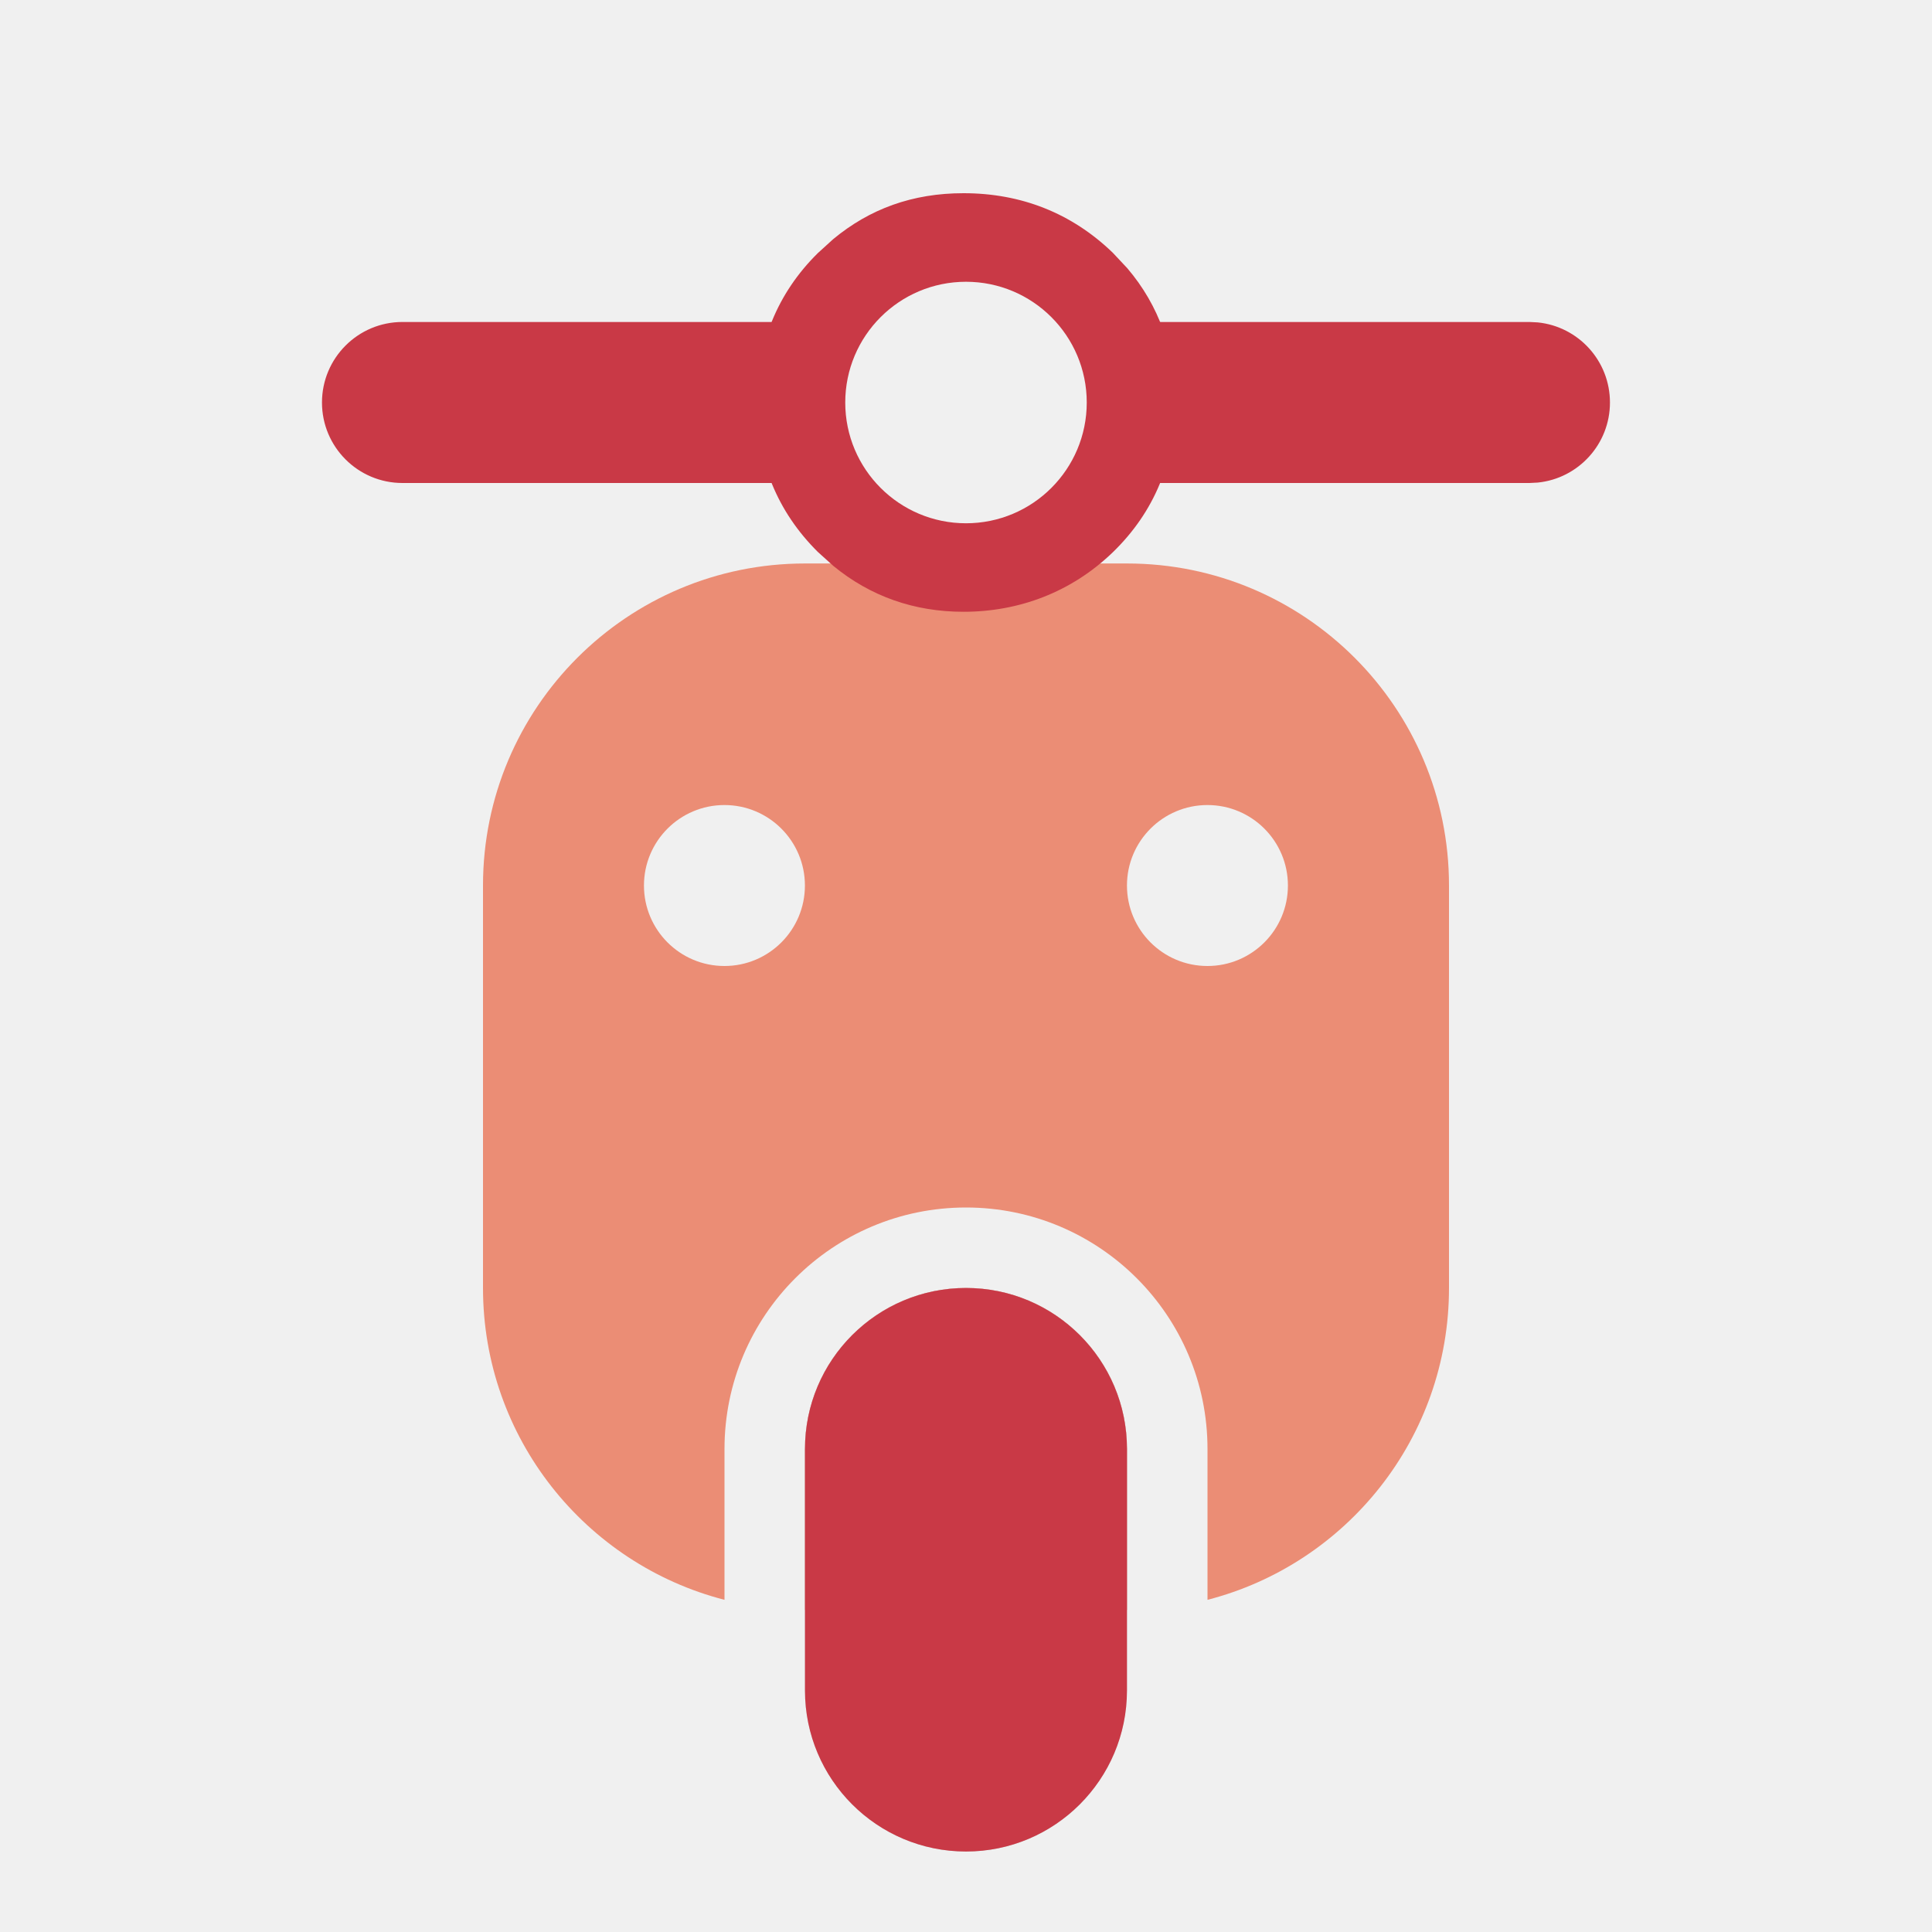
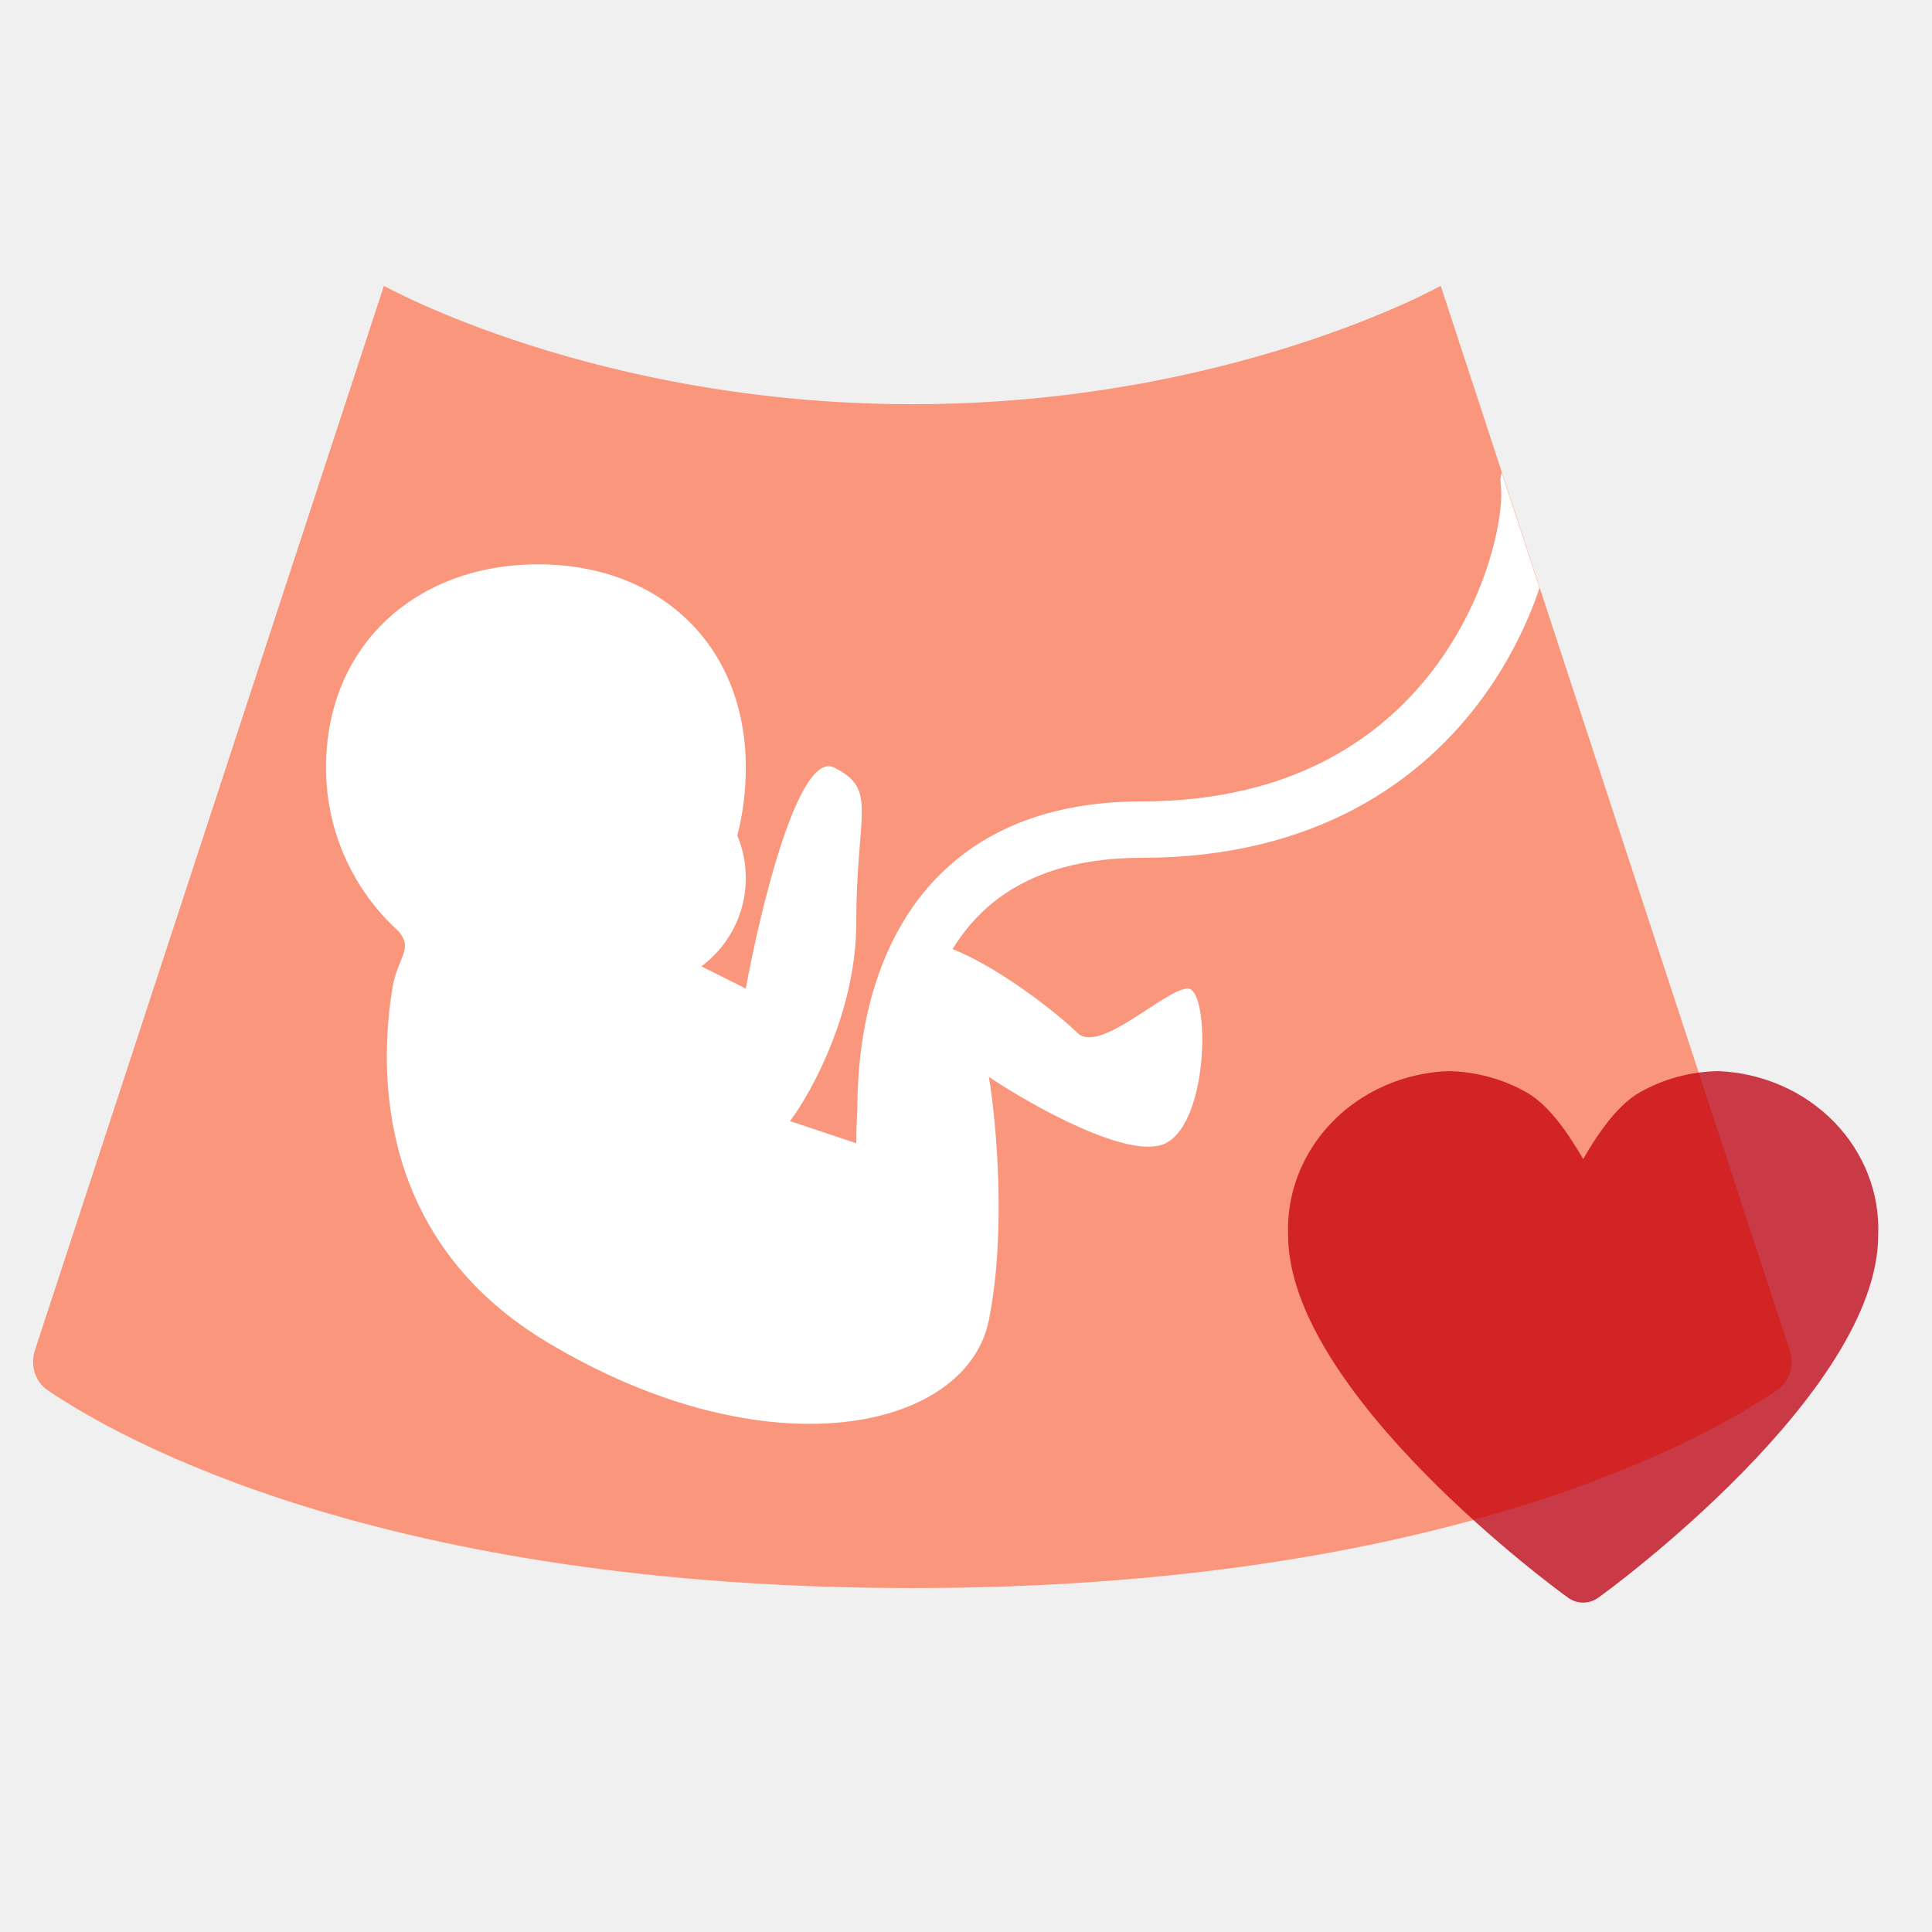
<svg xmlns="http://www.w3.org/2000/svg" width="32" height="32" viewBox="0 0 32 32" fill="none">
-   <g clip-path="url(#clip0_12657_351459)">
+   <g clip-path="url(#clip0_18356_448682)">
+     <path d="M6.359 4.734C6.359 4.734 9.86 6.695 15.111 6.695C20.362 6.695 23.863 4.734 23.863 4.734L29.642 22.36C29.724 22.61 29.647 22.881 29.429 23.029C28.234 23.84 23.883 26.303 15.111 26.303C6.339 26.303 1.988 23.84 0.793 23.029C0.575 22.881 0.498 22.61 0.58 22.36L6.359 4.734Z" fill="#FA967C" />
+     <path d="M25.5 9.741C25.309 10.301 25.015 10.919 24.588 11.514C23.561 12.942 21.78 14.208 18.909 14.208C17.764 14.208 16.98 14.515 16.437 14.957C16.171 15.175 15.953 15.433 15.777 15.72C16.594 16.042 17.584 16.847 17.843 17.106C18.209 17.472 19.307 16.374 19.673 16.374C20.039 16.374 20.039 18.569 19.307 18.936C18.722 19.228 17.111 18.326 16.379 17.837C16.501 18.57 16.672 20.4 16.379 21.864C16.013 23.693 12.719 24.425 9.06 22.229C6.468 20.674 6.215 18.144 6.498 16.374C6.582 15.85 6.853 15.732 6.606 15.429C5.865 14.759 5.4 13.791 5.4 12.713C5.4 10.692 6.892 9.347 8.913 9.347C10.934 9.347 12.353 10.692 12.353 12.713C12.353 13.106 12.304 13.485 12.212 13.839C12.302 14.056 12.353 14.294 12.353 14.544C12.353 15.142 12.065 15.67 11.621 16.004V16.008L12.353 16.374C12.597 15.032 13.232 12.421 13.818 12.714C14.549 13.08 14.183 13.447 14.183 15.276C14.183 16.74 13.451 18.081 13.085 18.569L14.183 18.936C14.183 18.759 14.19 18.548 14.201 18.319C14.205 17.716 14.275 17.069 14.454 16.445C14.461 16.421 14.469 16.398 14.476 16.374C14.488 16.336 14.499 16.299 14.511 16.263C14.755 15.512 15.171 14.785 15.848 14.233C16.584 13.634 17.588 13.274 18.909 13.274C21.46 13.274 22.967 12.169 23.83 10.969C24.267 10.36 24.544 9.721 24.7 9.175C24.841 8.684 24.875 8.305 24.864 8.109L24.858 8.036L24.852 7.942C24.854 7.902 24.861 7.864 24.872 7.827L25.5 9.741Z" fill="white" />
    <g style="mix-blend-mode:multiply">
-       <g clip-path="url(#clip1_12657_351459)">
-         <path d="M14.109 7.239C13.594 6.728 13.333 6.097 13.333 5.333C13.333 4.573 13.594 3.935 14.109 3.427C14.621 2.919 15.208 2.667 15.959 2.667C16.711 2.667 17.347 2.919 17.875 3.427C18.402 3.935 18.666 4.57 18.666 5.333C18.666 6.097 18.402 6.728 17.875 7.239C17.347 7.747 16.683 8 15.959 8C15.236 8 14.621 7.747 14.109 7.239Z" fill="white" />
-         <path d="M16 21.333C17.473 21.333 18.666 22.527 18.667 24V26.666H13.333V24C13.334 22.527 14.527 21.333 16 21.333Z" fill="#FA967C" />
-         <path d="M18.667 9.333C21.612 9.333 24 11.721 24 14.666V21.333C24 23.818 22.3 25.906 20 26.498V24C20 21.791 18.209 20 16 20C13.791 20 12 21.791 12 24V26.498C9.7 25.906 8 23.818 8 21.333V14.666C8 11.721 10.388 9.333 13.333 9.333H18.667Z" fill="#FA967C" />
-         <path d="M13.333 24C13.333 22.527 14.527 21.333 16 21.333C17.472 21.333 18.666 22.527 18.666 24V28C18.666 29.473 17.472 30.667 16 30.667C14.527 30.667 13.333 29.473 13.333 28V24Z" fill="#D9D9D9" />
-         <path d="M13.333 24C13.333 22.527 14.527 21.333 16 21.333C17.472 21.333 18.666 22.527 18.666 24V28C18.666 29.473 17.472 30.667 16 30.667C14.527 30.667 13.333 29.473 13.333 28V24Z" fill="#D63D4A" />
-         <ellipse cx="11.999" cy="14.667" rx="1.333" ry="1.333" fill="white" />
-         <ellipse cx="19.999" cy="14.667" rx="1.333" ry="1.333" fill="white" />
-         <path d="M17.866 6.667C17.866 6.18 17.726 5.795 17.447 5.471L17.32 5.337C16.945 4.977 16.509 4.799 15.959 4.799C15.423 4.799 15.037 4.966 14.672 5.328L14.67 5.331C14.315 5.681 14.132 6.11 14.132 6.667C14.132 7.225 14.314 7.65 14.672 8.005L14.81 8.13C15.139 8.403 15.51 8.534 15.959 8.534C16.42 8.534 16.832 8.396 17.176 8.122L17.32 7.996C17.685 7.641 17.866 7.22 17.866 6.667ZM19.465 6.667C19.465 7.639 19.12 8.48 18.432 9.147L18.429 9.15C17.745 9.808 16.878 10.133 15.959 10.133C15.142 10.133 14.415 9.877 13.801 9.372L13.545 9.141C12.873 8.474 12.533 7.636 12.533 6.667C12.533 5.704 12.871 4.858 13.545 4.193L13.799 3.962C14.405 3.459 15.114 3.2 15.959 3.2C16.911 3.2 17.748 3.528 18.429 4.184L18.672 4.443C19.201 5.064 19.465 5.817 19.465 6.667Z" fill="#D63D4A" />
-         <path d="M25.333 5.333L25.47 5.34C26.142 5.408 26.666 5.976 26.666 6.667C26.666 7.357 26.142 7.925 25.47 7.993L25.333 8H6.666C5.93 8 5.333 7.403 5.333 6.667C5.333 5.93 5.93 5.333 6.666 5.333H25.333Z" fill="#D63D4A" />
-         <circle cx="16" cy="6.667" r="2" fill="white" />
-       </g>
+       <path d="M28.462 17.741C28.003 17.748 27.555 17.869 27.162 18.092C26.768 18.315 26.444 18.817 26.222 19.197C26 18.817 25.676 18.315 25.283 18.092C24.889 17.869 24.441 17.748 23.982 17.741C23.251 17.771 22.562 18.074 22.067 18.582C21.571 19.091 21.308 19.765 21.335 20.456C21.335 23.066 25.797 26.345 25.987 26.473C26.129 26.568 26.315 26.568 26.457 26.473C26.647 26.346 31.109 23.066 31.109 20.456C31.137 19.765 30.874 19.091 30.378 18.582C29.882 18.074 29.193 17.771 28.462 17.741Z" fill="#D63D4A" />
    </g>
  </g>
  <defs>
-     <clipPath id="clip0_12657_351459">
+     <clipPath id="clip0_18356_448682">
      <rect width="32" height="32" fill="white" />
-     </clipPath>
-     <clipPath id="clip1_12657_351459">
-       <rect width="21.333" height="28" fill="white" transform="translate(5.33301 2.66663)" />
    </clipPath>
  </defs>
</svg>
